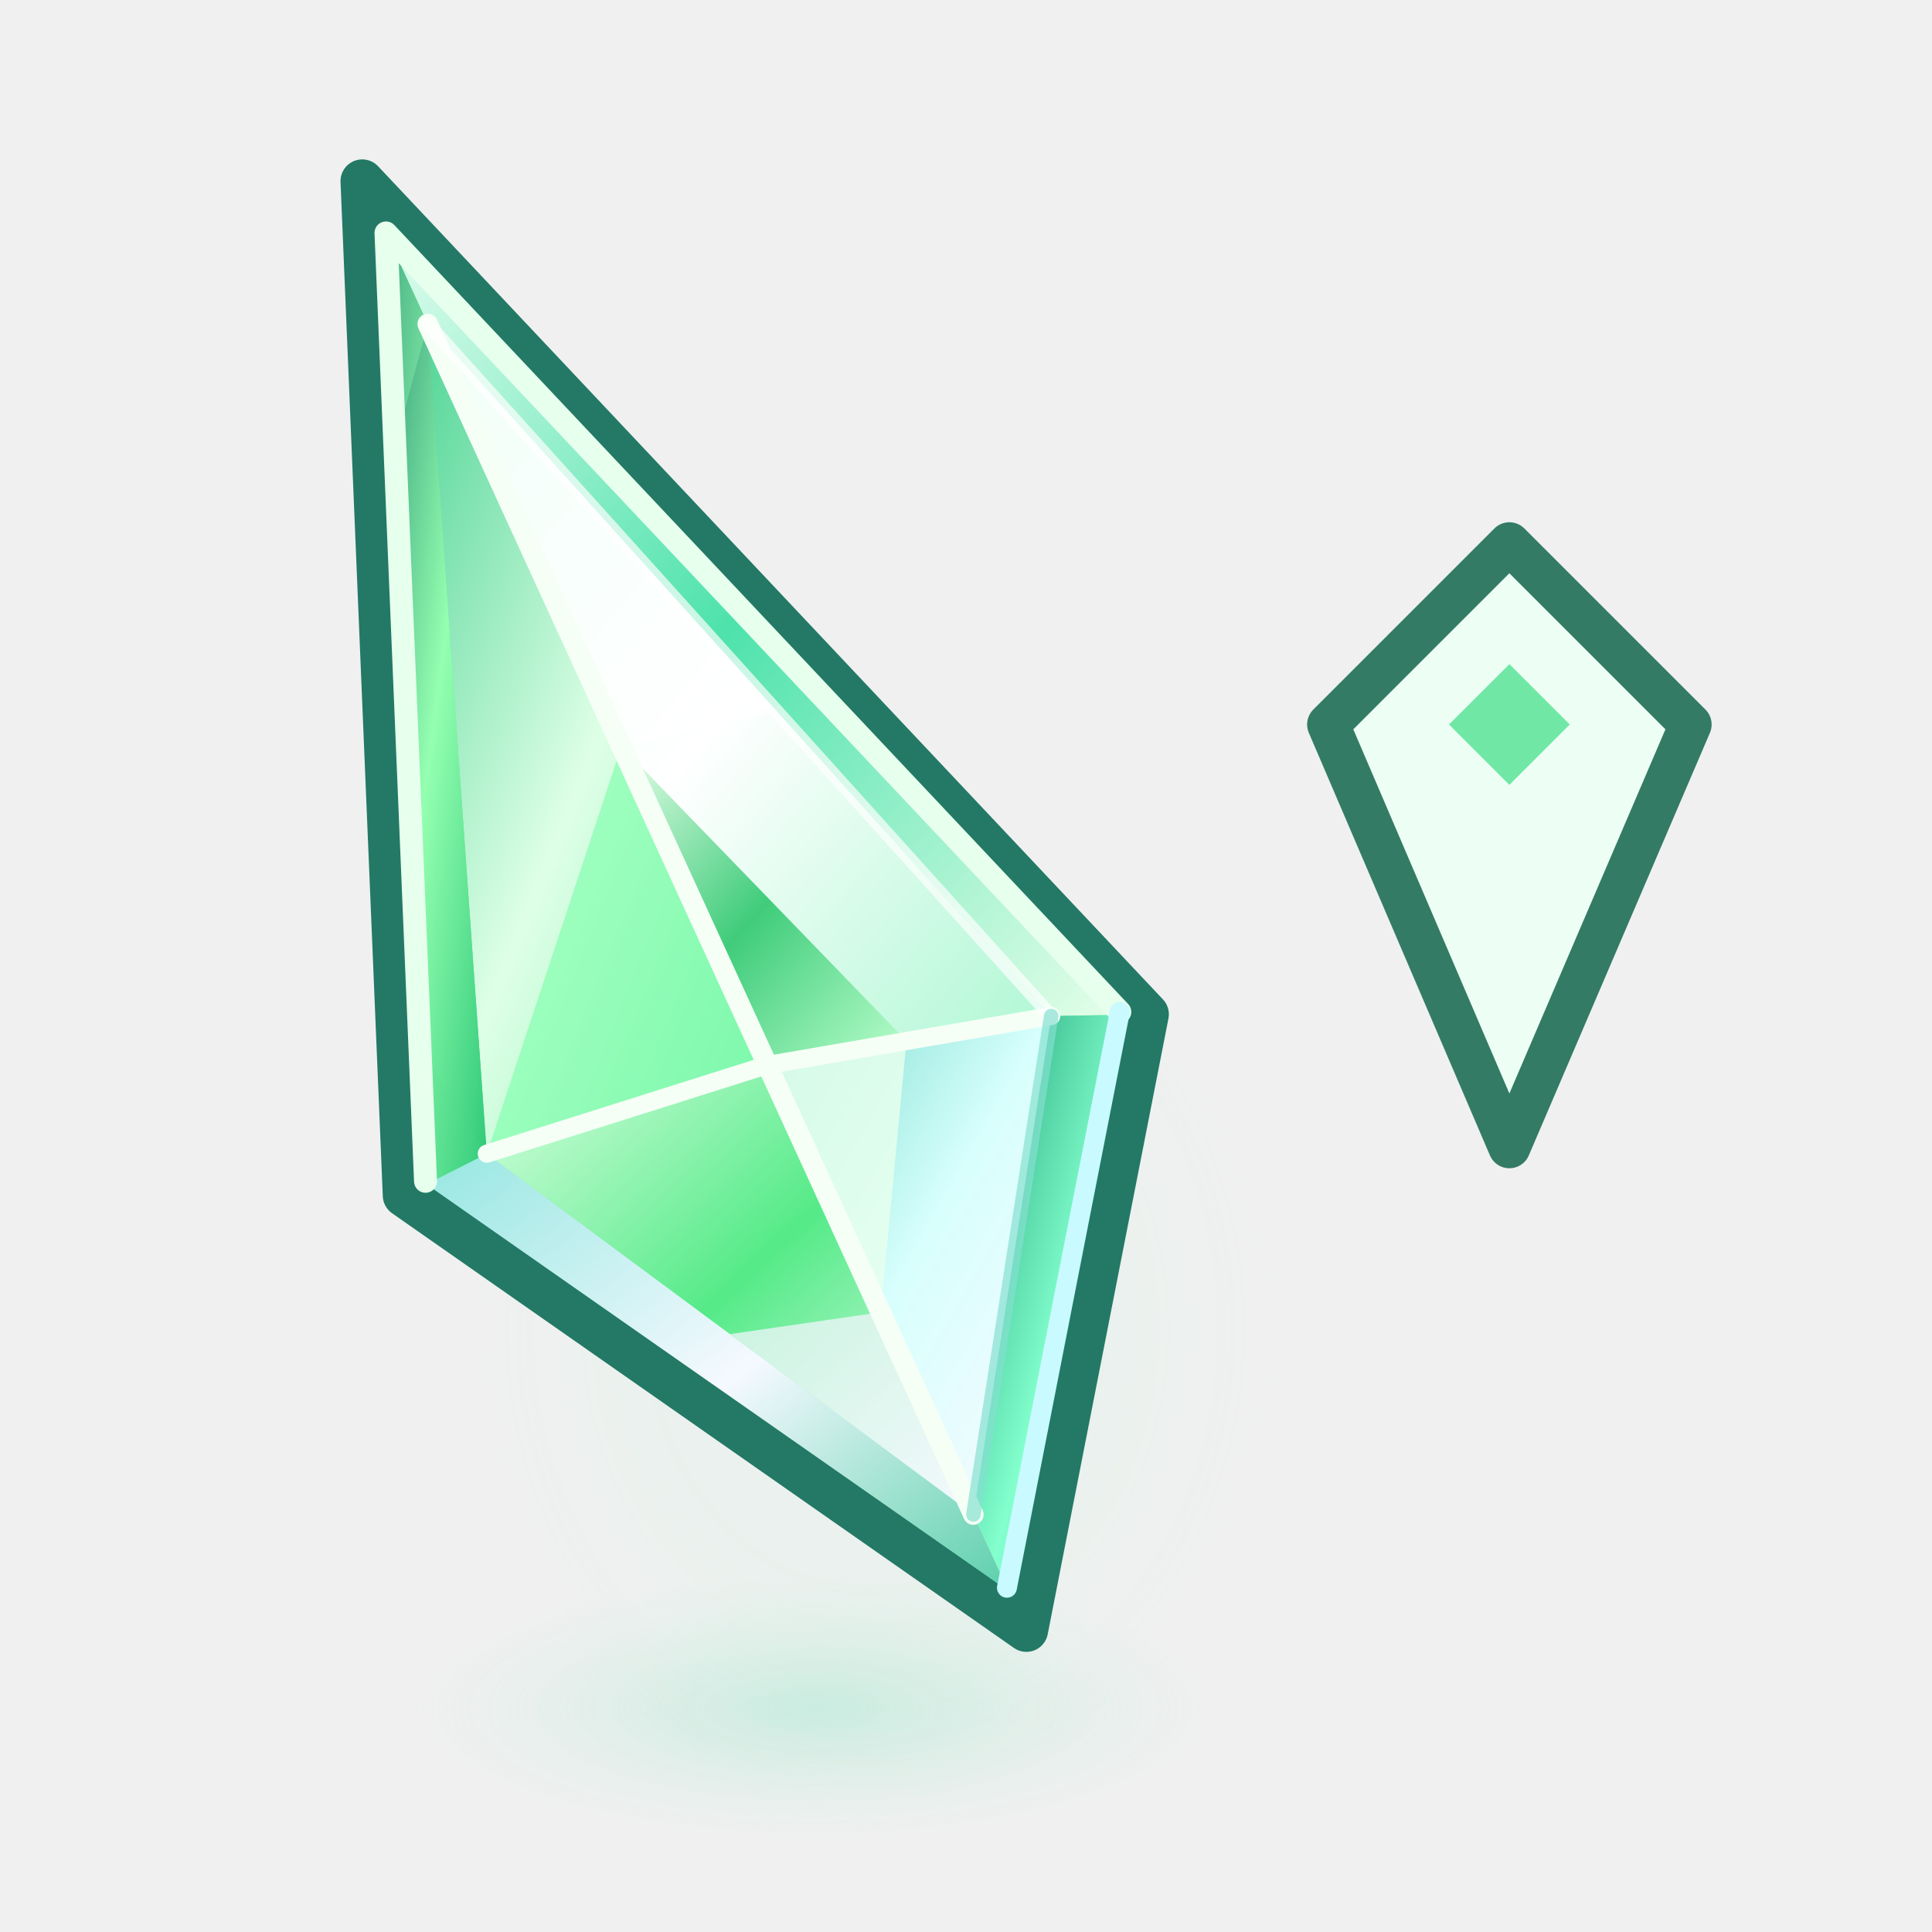
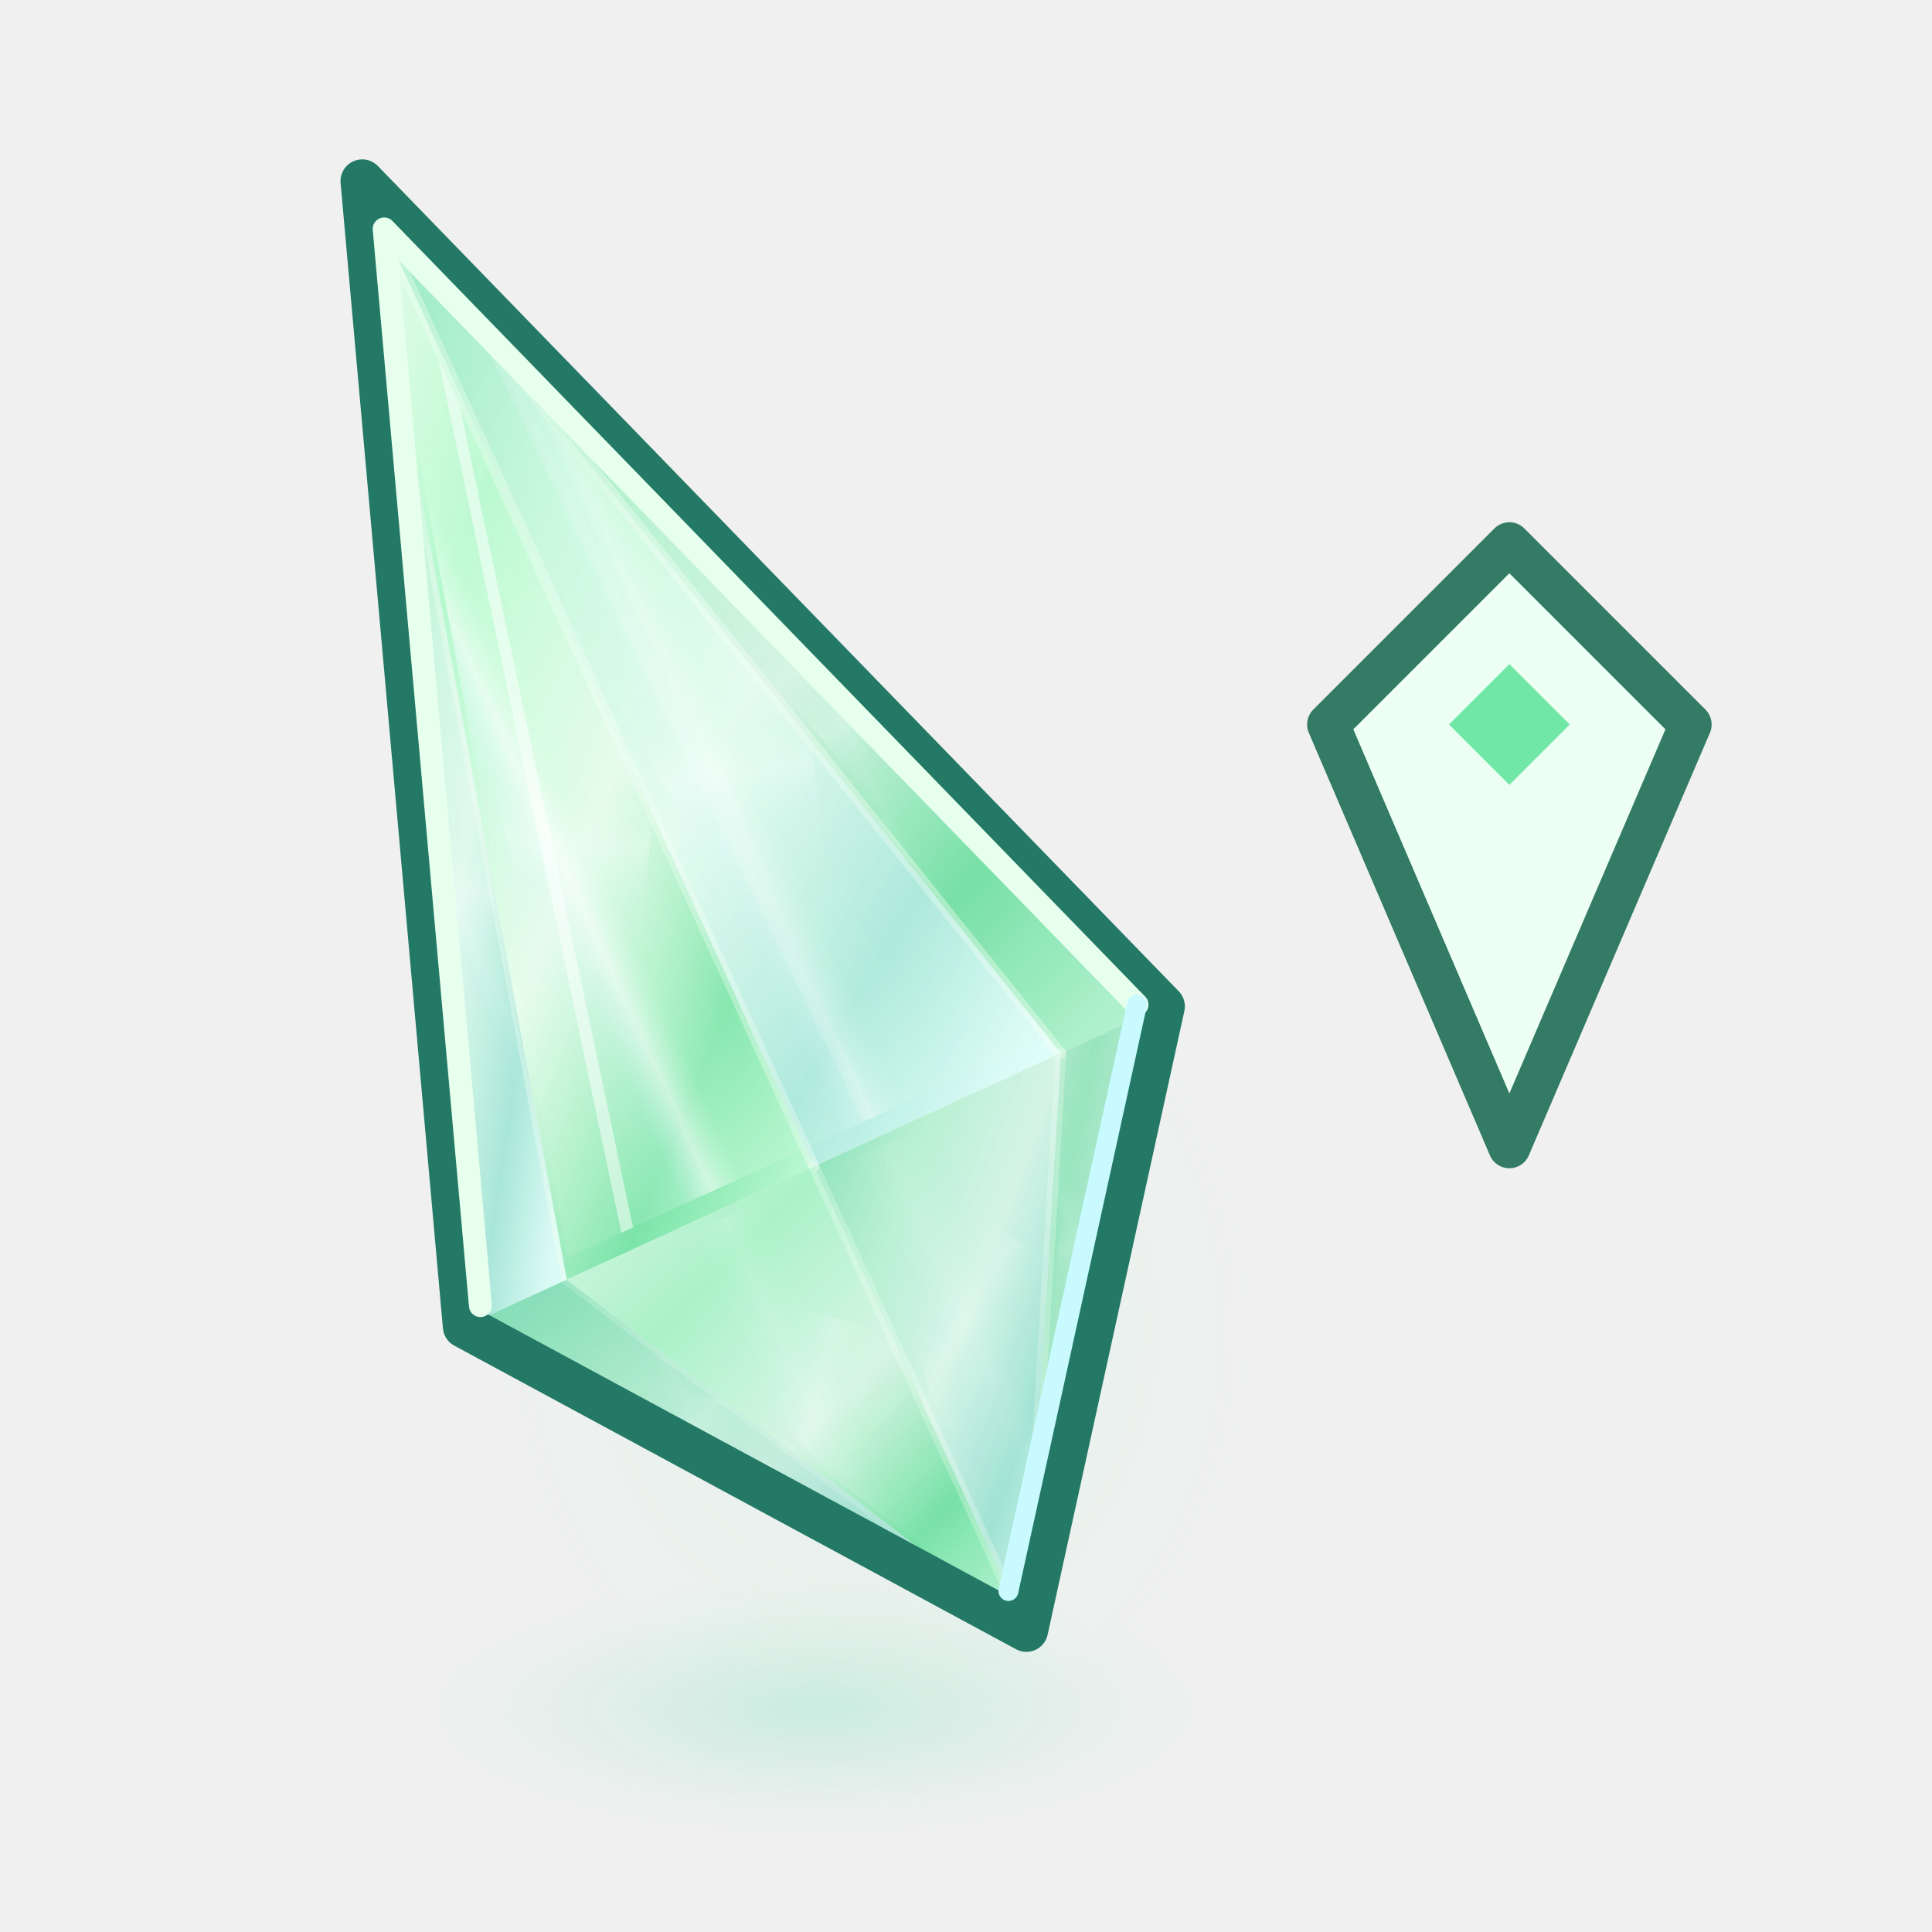
<svg xmlns="http://www.w3.org/2000/svg" width="32" height="32" viewBox="0 0 32 32">
  <defs>
    <linearGradient id="body" x1="0" y1="0" x2="1" y2="1">
      <stop stop-color="#e9fff2" />
      <stop offset=".55" stop-color="#a1faca" />
      <stop offset="1" stop-color="#d8fffe" />
    </linearGradient>
    <linearGradient id="crown" x1="0" y1="0" x2=".8" y2="1">
      <stop stop-color="#b9ffe7" />
      <stop offset=".40" stop-color="#f9fffa" />
      <stop offset=".70" stop-color="#eafff1" />
      <stop offset="1" stop-color="#7df2ab" />
    </linearGradient>
    <linearGradient id="left" x1="0" y1="0" x2="1" y2=".5">
      <stop stop-color="#32a67d" />
      <stop offset=".32" stop-color="#4edc8e" />
      <stop offset=".78" stop-color="#bbffcd" />
      <stop offset="1" stop-color="#e9ffeb" />
    </linearGradient>
    <linearGradient id="right" x1="0" y1="0" x2=".7" y2="1">
      <stop stop-color="#72f0b7" />
      <stop offset=".36" stop-color="#54cba3" />
      <stop offset=".7" stop-color="#d4ffee" />
      <stop offset="1" stop-color="#edf6ff" />
    </linearGradient>
    <linearGradient id="foot" x1="0" y1="0" x2="1" y2="1">
      <stop stop-color="#b1ffc4" />
      <stop offset=".48" stop-color="#51d98d" />
      <stop offset=".52" stop-color="#d8ffe1" />
      <stop offset="1" stop-color="#b4eaee" />
    </linearGradient>
    <linearGradient id="violet" x1="0" y1="0" x2="1" y2="1">
      <stop stop-color="#cbffdb" />
      <stop offset=".5" stop-color="#8ee0e4" />
      <stop offset="1" stop-color="#d0f3ff" />
    </linearGradient>
    <linearGradient id="inner" x1="0" y1="0" x2="1" y2="0">
      <stop stop-color="#34a688" stop-opacity=".7" />
      <stop offset=".5" stop-color="#e0ffe8" stop-opacity=".25" />
      <stop offset="1" stop-color="#fbfffb" stop-opacity=".8" />
    </linearGradient>
    <linearGradient id="refract" x1="0" y1="0" x2="1" y2="1">
      <stop stop-color="#f3fff4" />
      <stop offset=".46" stop-color="#c2ffdd" stop-opacity=".7" />
      <stop offset="1" stop-color="#baecf4" stop-opacity=".4" />
    </linearGradient>
    <linearGradient id="text" x1="0" y1="0" x2="1" y2="0">
      <stop stop-color="#76e7b0" />
      <stop offset=".48" stop-color="#f4fff5" />
      <stop offset="1" stop-color="#a6fff0" />
    </linearGradient>
    <radialGradient id="shadow">
      <stop stop-color="#57dbb1" stop-opacity=".25" />
      <stop offset=".55" stop-color="#6ce2b4" stop-opacity=".10" />
      <stop offset="1" stop-color="#8dedcd" stop-opacity="0" />
    </radialGradient>
    <radialGradient id="halo">
      <stop stop-color="#befffb" stop-opacity=".10" />
      <stop offset=".6" stop-color="#a7ffce" stop-opacity=".07" />
      <stop offset="1" stop-color="#d4ffea" stop-opacity="0" />
    </radialGradient>
    <linearGradient id="edgeIce" x1="0" y1="0" x2="1" y2="1">
      <stop offset="0.0" stop-color="#edfff4" />
      <stop offset="0.5" stop-color="#4ee2ac" />
      <stop offset="1.0" stop-color="#e9ffeb" />
    </linearGradient>
    <linearGradient id="edgeIndigo" x1="0" y1="0" x2="1" y2="1">
      <stop offset="0.0" stop-color="#179b72" />
      <stop offset="0.5" stop-color="#83ffcd" />
      <stop offset="1.0" stop-color="#66c0c6" />
    </linearGradient>
    <linearGradient id="edgeLilac" x1="0" y1="0" x2="1" y2="1">
      <stop offset="0.0" stop-color="#92e6e0" />
      <stop offset="0.5" stop-color="#f5f9ff" />
      <stop offset="1.0" stop-color="#47caa0" />
    </linearGradient>
    <linearGradient id="edgeBlue" x1="0" y1="0" x2="1" y2="1">
      <stop offset="0.0" stop-color="#2d9476" />
      <stop offset="0.5" stop-color="#94ffb0" />
      <stop offset="1.0" stop-color="#31ca7a" />
    </linearGradient>
    <linearGradient id="tableLight" x1="0" y1="0" x2="1" y2="1">
      <stop offset="0.0" stop-color="#d0ffe9" />
      <stop offset="0.5" stop-color="#ffffff" />
      <stop offset="1.0" stop-color="#acf7d2" />
    </linearGradient>
    <linearGradient id="tableBlue" x1="0" y1="0" x2="1" y2="1">
      <stop offset="0.0" stop-color="#52d597" />
      <stop offset="0.5" stop-color="#deffe6" />
      <stop offset="1.0" stop-color="#83edb2" />
    </linearGradient>
    <linearGradient id="tableIce" x1="0" y1="0" x2="1" y2="1">
      <stop offset="0.0" stop-color="#d8ffe0" />
      <stop offset="0.5" stop-color="#55ea88" />
      <stop offset="1.0" stop-color="#f1fff7" />
    </linearGradient>
    <linearGradient id="tableLilac" x1="0" y1="0" x2="1" y2="1">
      <stop offset="0.0" stop-color="#71d9c8" />
      <stop offset="0.5" stop-color="#d8fffd" />
      <stop offset="1.0" stop-color="#f7f9ff" />
    </linearGradient>
    <linearGradient id="reflectedBlue" x1="0" y1="0" x2="1" y2="1">
      <stop offset="0.0" stop-color="#e8ffea" />
      <stop offset="0.5" stop-color="#40cc7b" />
      <stop offset="1.0" stop-color="#bbffcd" />
    </linearGradient>
+     <linearGradient id="depthGlass" x1="0" y1="0" x2=".85" y2="1">
+       <stop stop-color="#38ae94" stop-opacity=".24" />
+       <stop offset=".4" stop-color="#80efaf" stop-opacity=".08" />
+       <stop offset=".72" stop-color="#71d6cc" stop-opacity=".27" />
+       <stop offset="1" stop-color="#d8f4ff" stop-opacity=".13" />
+     </linearGradient>
+     <linearGradient id="iceRefraction" x1="0" y1="0" x2="1" y2=".7">
+       <stop stop-color="#58df99" stop-opacity=".06" />
+       <stop offset=".35" stop-color="#94ffb4" stop-opacity=".36" />
+       <stop offset=".53" stop-color="#f3fff4" stop-opacity=".72" />
+       <stop offset=".65" stop-color="#65eb97" stop-opacity=".22" />
+       <stop offset="1" stop-color="#b9ffd4" stop-opacity="0" />
+     </linearGradient>
+     <linearGradient id="violetRefraction" x1="0" y1="1" x2="1" y2="0">
+       <stop stop-color="#62d5b4" stop-opacity="0" />
+       <stop offset=".35" stop-color="#a6e5ef" stop-opacity=".31" />
+       <stop offset=".52" stop-color="#eaf5ff" stop-opacity=".59" />
+       <stop offset=".7" stop-color="#8ff6b4" stop-opacity=".18" />
+       <stop offset="1" stop-color="#b5ffdb" stop-opacity="0" />
+     </linearGradient>
+     <linearGradient id="clearIce" x1="0" y1="0" x2="1" y2="1">
+       <stop stop-color="#effff0" stop-opacity=".98" />
+       <stop offset=".28" stop-color="#b2facd" stop-opacity=".94" />
+       <stop offset=".55" stop-color="#e7ffed" stop-opacity=".88" />
+       <stop offset=".78" stop-color="#78e5a7" stop-opacity=".96" />
+       <stop offset="1" stop-color="#d1ffe2" stop-opacity=".98" />
+     </linearGradient>
+     <linearGradient id="clearLilac" x1="0" y1="0" x2="1" y2=".85">
+       <stop stop-color="#88e6b9" stop-opacity=".98" />
+       <stop offset=".32" stop-color="#c5fada" stop-opacity=".94" />
+       <stop offset=".58" stop-color="#e8fff4" stop-opacity=".90" />
+       <stop offset=".82" stop-color="#a9e9db" stop-opacity=".96" />
+       <stop offset="1" stop-color="#e3fffb" stop-opacity=".98" />
+     </linearGradient>
  </defs>
  <ellipse cx="13.5" cy="28.3" rx="6.7" ry="2.2" fill="url(#shadow)" stroke="none" stroke-width="0" stroke-linejoin="round" stroke-linecap="round" />
  <ellipse cx="14.5" cy="22" rx="7" ry="8" fill="url(#halo)" stroke="none" stroke-width="0" stroke-linejoin="round" stroke-linecap="round" />
-   <polygon points="6,3 19,16.8 17,27 6.7,19.8" fill="url(#body)" stroke="none" stroke-width="0.7" stroke-linejoin="round" stroke-linecap="round" />
-   <polygon points="6,3 19,16.8 12.71,17.64" fill="url(#crown)" stroke="none" stroke-width="0.7" stroke-linejoin="round" stroke-linecap="round" />
-   <polygon points="19,16.8 17,27 12.71,17.64" fill="url(#right)" stroke="none" stroke-width="0.7" stroke-linejoin="round" stroke-linecap="round" />
-   <polygon points="17,27 6.7,19.8 12.71,17.64" fill="url(#foot)" stroke="none" stroke-width="0.7" stroke-linejoin="round" stroke-linecap="round" />
-   <polygon points="6.7,19.8 6,3 12.71,17.64" fill="url(#left)" stroke="none" stroke-width="0.7" stroke-linejoin="round" stroke-linecap="round" />
-   <polygon points="6,3 19,16.8 17.411,16.829 7.085,5.366" fill="url(#edgeIce)" stroke="none" stroke-width="0.7" stroke-linejoin="round" stroke-linecap="round" />
-   <polygon points="19,16.8 17,27 16.122,25.085 17.411,16.829" fill="url(#edgeIndigo)" stroke="none" stroke-width="0.7" stroke-linejoin="round" stroke-linecap="round" />
-   <polygon points="17,27 6.7,19.8 8.063,19.109 16.122,25.085" fill="url(#edgeLilac)" stroke="none" stroke-width="0.7" stroke-linejoin="round" stroke-linecap="round" />
-   <polygon points="6.7,19.8 6,3 7.085,5.366 8.063,19.109" fill="url(#edgeBlue)" stroke="none" stroke-width="0.7" stroke-linejoin="round" stroke-linecap="round" />
-   <polygon points="7.085,5.366 17.411,16.829 12.71,17.64" fill="url(#tableLight)" stroke="none" stroke-width="0.7" stroke-linejoin="round" stroke-linecap="round" />
-   <polygon points="7.085,5.366 12.71,17.64 8.063,19.109" fill="url(#tableBlue)" stroke="none" stroke-width="0.7" stroke-linejoin="round" stroke-linecap="round" />
-   <polygon points="8.063,19.109 12.71,17.64 16.122,25.085" fill="url(#tableIce)" stroke="none" stroke-width="0.7" stroke-linejoin="round" stroke-linecap="round" />
-   <polygon points="17.411,16.829 16.122,25.085 12.71,17.64" fill="url(#tableLilac)" stroke="none" stroke-width="0.7" stroke-linejoin="round" stroke-linecap="round" />
-   <polygon points="7.085,5.366 10.291,12.362 12.867,11.785" fill="#ffffff" fill-opacity="0.69" stroke="none" stroke-width="0.7" stroke-linejoin="round" stroke-linecap="round" />
-   <polygon points="10.291,12.362 15.014,17.242 12.71,17.64" fill="url(#reflectedBlue)" stroke="none" stroke-width="0.7" stroke-linejoin="round" stroke-linecap="round" />
-   <polygon points="8.063,19.109 10.291,12.362 12.71,17.64" fill="#72ffa4" fill-opacity="0.569" stroke="none" stroke-width="0.7" stroke-linejoin="round" stroke-linecap="round" />
-   <polygon points="12.71,17.64 15.014,17.242 14.587,21.735" fill="#e6ffed" fill-opacity="0.851" stroke="none" stroke-width="0.7" stroke-linejoin="round" stroke-linecap="round" />
-   <polygon points="16.122,25.085 14.587,21.735 12.093,22.097" fill="#f4f6ff" fill-opacity="0.729" stroke="none" stroke-width="0.7" stroke-linejoin="round" stroke-linecap="round" />
-   <polygon points="6.231,8.544 6.574,16.776 8.063,19.109 7.085,5.366" fill="url(#edgeBlue)" stroke="none" stroke-width="0.7" stroke-linejoin="round" stroke-linecap="round" />
-   <polyline points="7.085,5.366 12.71,17.64 16.122,25.085" fill="none" stroke="#f5fff6" stroke-width="0.34" stroke-linejoin="round" stroke-linecap="round" />
-   <polyline points="8.063,19.109 12.71,17.64 17.411,16.829" fill="none" stroke="#f5fff6" stroke-width="0.3" stroke-linejoin="round" stroke-linecap="round" />
-   <polyline points="7.085,5.366 17.411,16.829" fill="none" stroke="#ffffff" stroke-opacity="0.69" stroke-width="0.23" stroke-linejoin="round" stroke-linecap="round" />
-   <polyline points="17.411,16.829 16.122,25.085" fill="none" stroke="#84dfcf" stroke-opacity="0.69" stroke-width="0.24" stroke-linejoin="round" stroke-linecap="round" />
-   <polyline points="6,3 19,16.8 17,27 6.7,19.8 6,3" fill="none" stroke="#237965" stroke-width="0.72" stroke-linejoin="round" stroke-linecap="round" />
-   <polyline points="7.048,19.566 6.393,3.858 18.548,16.761" fill="none" stroke="#e7ffed" stroke-width="0.38" stroke-linejoin="round" stroke-linecap="round" />
-   <polyline points="18.548,16.761 16.678,26.298" fill="none" stroke="#c8faff" stroke-width="0.33" stroke-linejoin="round" stroke-linecap="round" />
+   <polygon points="6,3 19.265,16.669 17.57,17.445" fill="url(#clearIce)" stroke="none" stroke-width="0.7" stroke-linejoin="round" stroke-linecap="round" />
+   <polygon points="6,3 19.265,16.669 17.57,17.445" fill="#34a788" fill-opacity="0.098" stroke="none" stroke-width="0.7" stroke-linejoin="round" stroke-linecap="round" />
+   <polygon points="6.455,3.515 18.991,16.432 17.389,17.166" fill="#effff0" fill-opacity="0.024" stroke="none" stroke-width="0.7" stroke-linejoin="round" stroke-linecap="round" />
+   <defs>
+     <linearGradient id="sheen5" gradientUnits="userSpaceOnUse" x1="13.019" y1="10.249" x2="15.038" y2="13.569">
+       <stop stop-color="#e4ffeb" stop-opacity="0" />
+       <stop offset=".3" stop-color="#d6ffe3" stop-opacity="0.064" />
+       <stop offset=".5" stop-color="#ffffff" stop-opacity="0.212" />
+       <stop offset=".7" stop-color="#dcf9ff" stop-opacity="0.053" />
+       <stop offset="1" stop-color="#dcf9ff" stop-opacity="0" />
+     </linearGradient>
+   </defs>
+   <polygon points="10.216,7.391 14.603,11.911 17.71,17.019 11.048,9.249" fill="url(#sheen5)" />
+   <defs>
+     <linearGradient id="sheen6" gradientUnits="userSpaceOnUse" x1="14.567" y1="11.928" x2="13.526" y2="12.405">
+       <stop stop-color="#e4ffeb" stop-opacity="0" />
+       <stop offset=".3" stop-color="#d6ffe3" stop-opacity="0.024" />
+       <stop offset=".5" stop-color="#ffffff" stop-opacity="0.081" />
+       <stop offset=".7" stop-color="#dcf9ff" stop-opacity="0.02" />
+       <stop offset="1" stop-color="#dcf9ff" stop-opacity="0" />
+     </linearGradient>
+   </defs>
+   <polygon points="6.455,3.515 18.991,16.432 17.389,17.166" fill="url(#sheen6)" />
+   <polyline points="6,3 19.265,16.669" fill="none" stroke="#f4fff5" stroke-opacity="0.286" stroke-width="0.18" stroke-linejoin="round" stroke-linecap="round" />
+   <polyline points="11.473,8.686 14.482,11.786" fill="none" stroke="#9bffc3" stroke-opacity="0" stroke-width="0.8" stroke-linejoin="round" stroke-linecap="round" />
+   <polyline points="11.473,8.686 14.482,11.786" fill="none" stroke="#ffffff" stroke-opacity="0" stroke-width="0.29" stroke-linejoin="round" stroke-linecap="round" />
+   <polygon points="17,27 19.265,16.669 17.57,17.445" fill="url(#clearIce)" stroke="none" stroke-width="0.7" stroke-linejoin="round" stroke-linecap="round" />
+   <polygon points="17,27 19.265,16.669 17.57,17.445" fill="#34a788" fill-opacity="0.231" stroke="none" stroke-width="0.7" stroke-linejoin="round" stroke-linecap="round" />
+   <polygon points="17.052,26.635 19.192,16.872 17.591,17.606" fill="#effff0" fill-opacity="0" stroke="none" stroke-width="0.7" stroke-linejoin="round" stroke-linecap="round" />
+   <defs>
+     <linearGradient id="sheen13" gradientUnits="userSpaceOnUse" x1="18.189" y1="21.53" x2="17.844" y2="19.69">
+       <stop stop-color="#e4ffeb" stop-opacity="0" />
+       <stop offset=".3" stop-color="#d6ffe3" stop-opacity="0.041" />
+       <stop offset=".5" stop-color="#ffffff" stop-opacity="0.137" />
+       <stop offset=".7" stop-color="#dcf9ff" stop-opacity="0.034" />
+       <stop offset="1" stop-color="#dcf9ff" stop-opacity="0" />
+     </linearGradient>
+   </defs>
+   <polygon points="17.694,23.706 18.443,20.289 17.911,17.459 17.278,22.843" fill="url(#sheen13)" />
+   <defs>
+     <linearGradient id="sheen14" gradientUnits="userSpaceOnUse" x1="18.407" y1="20.306" x2="17.366" y2="20.783">
+       <stop stop-color="#e4ffeb" stop-opacity="0" />
+       <stop offset=".3" stop-color="#d6ffe3" stop-opacity="0.024" />
+       <stop offset=".5" stop-color="#ffffff" stop-opacity="0.08" />
+       <stop offset=".7" stop-color="#dcf9ff" stop-opacity="0.02" />
+       <stop offset="1" stop-color="#dcf9ff" stop-opacity="0" />
+     </linearGradient>
+   </defs>
+   <polygon points="17.052,26.635 19.192,16.872 17.591,17.606" fill="url(#sheen14)" />
+   <polyline points="17,27 19.265,16.669" fill="none" stroke="#f4fff5" stroke-opacity="0.157" stroke-width="0.18" stroke-linejoin="round" stroke-linecap="round" />
+   <polyline points="17.909,22.727 18.422,20.384" fill="none" stroke="#9bffc3" stroke-opacity="0" stroke-width="0.8" stroke-linejoin="round" stroke-linecap="round" />
+   <polyline points="17.909,22.727 18.422,20.384" fill="none" stroke="#ffffff" stroke-opacity="0" stroke-width="0.29" stroke-linejoin="round" stroke-linecap="round" />
+   <polygon points="6,3 9.389,21.195 7.695,21.971" fill="url(#clearLilac)" stroke="none" stroke-width="0.7" stroke-linejoin="round" stroke-linecap="round" />
+   <polygon points="6,3 9.389,21.195 7.695,21.971" fill="#34a788" fill-opacity="0.047" stroke="none" stroke-width="0.7" stroke-linejoin="round" stroke-linecap="round" />
+   <polygon points="6.093,3.681 9.296,20.875 7.695,21.609" fill="#effff0" fill-opacity="0.051" stroke="none" stroke-width="0.7" stroke-linejoin="round" stroke-linecap="round" />
+   <defs>
+     <linearGradient id="sheen21" gradientUnits="userSpaceOnUse" x1="7.785" y1="12.648" x2="7.681" y2="16.941">
+       <stop stop-color="#e4ffeb" stop-opacity="0" />
+       <stop offset=".3" stop-color="#d6ffe3" stop-opacity="0.074" />
+       <stop offset=".5" stop-color="#ffffff" stop-opacity="0.247" />
+       <stop offset=".7" stop-color="#dcf9ff" stop-opacity="0.062" />
+       <stop offset="1" stop-color="#dcf9ff" stop-opacity="0" />
+     </linearGradient>
+   </defs>
+   <polygon points="7.054,8.84 8.175,14.857 8.015,21.462 6.766,11.211" fill="url(#sheen21)" />
+   <defs>
+     <linearGradient id="sheen22" gradientUnits="userSpaceOnUse" x1="8.139" y1="14.874" x2="7.098" y2="15.351">
+       <stop stop-color="#e4ffeb" stop-opacity="0" />
+       <stop offset=".3" stop-color="#d6ffe3" stop-opacity="0.03" />
+       <stop offset=".5" stop-color="#ffffff" stop-opacity="0.101" />
+       <stop offset=".7" stop-color="#dcf9ff" stop-opacity="0.025" />
+       <stop offset="1" stop-color="#dcf9ff" stop-opacity="0" />
+     </linearGradient>
+   </defs>
+   <polygon points="6.093,3.681 9.296,20.875 7.695,21.609" fill="url(#sheen22)" />
+   <polyline points="6,3 9.389,21.195" fill="none" stroke="#f4fff5" stroke-opacity="0.341" stroke-width="0.18" stroke-linejoin="round" stroke-linecap="round" />
+   <polyline points="7.375,10.565 8.144,14.691" fill="none" stroke="#9bffc3" stroke-opacity="0" stroke-width="0.8" stroke-linejoin="round" stroke-linecap="round" />
+   <polyline points="7.375,10.565 8.144,14.691" fill="none" stroke="#ffffff" stroke-opacity="0" stroke-width="0.29" stroke-linejoin="round" stroke-linecap="round" />
+   <polygon points="17,27 9.389,21.195 7.695,21.971" fill="url(#clearLilac)" stroke="none" stroke-width="0.7" stroke-linejoin="round" stroke-linecap="round" />
+   <polygon points="17,27 9.389,21.195 7.695,21.971" fill="#34a788" fill-opacity="0.184" stroke="none" stroke-width="0.7" stroke-linejoin="round" stroke-linecap="round" />
+   <polygon points="16.69,26.801 9.498,21.316 7.897,22.049" fill="#effff0" fill-opacity="0.004" stroke="none" stroke-width="0.7" stroke-linejoin="round" stroke-linecap="round" />
+   <defs>
+     <linearGradient id="sheen29" gradientUnits="userSpaceOnUse" x1="12.956" y1="23.928" x2="10.487" y2="23.062">
+       <stop stop-color="#e4ffeb" stop-opacity="0" />
+       <stop offset=".3" stop-color="#d6ffe3" stop-opacity="0.049" />
+       <stop offset=".5" stop-color="#ffffff" stop-opacity="0.163" />
+       <stop offset=".7" stop-color="#dcf9ff" stop-opacity="0.041" />
+       <stop offset="1" stop-color="#dcf9ff" stop-opacity="0" />
+     </linearGradient>
+   </defs>
+   <polygon points="14.532,25.156 12.015,23.235 8.217,21.902 12.997,24.805" fill="url(#sheen29)" />
+   <defs>
+     <linearGradient id="sheen30" gradientUnits="userSpaceOnUse" x1="11.979" y1="23.252" x2="10.938" y2="23.729">
+       <stop stop-color="#e4ffeb" stop-opacity="0" />
+       <stop offset=".3" stop-color="#d6ffe3" stop-opacity="0.024" />
+       <stop offset=".5" stop-color="#ffffff" stop-opacity="0.08" />
+       <stop offset=".7" stop-color="#dcf9ff" stop-opacity="0.02" />
+       <stop offset="1" stop-color="#dcf9ff" stop-opacity="0" />
+     </linearGradient>
+   </defs>
+   <polygon points="16.69,26.801 9.498,21.316 7.897,22.049" fill="url(#sheen30)" />
+   <polyline points="17,27 9.389,21.195" fill="none" stroke="#f4fff5" stroke-opacity="0.2" stroke-width="0.18" stroke-linejoin="round" stroke-linecap="round" />
+   <polyline points="13.811,24.605 12.085,23.289" fill="none" stroke="#9bffc3" stroke-opacity="0" stroke-width="0.8" stroke-linejoin="round" stroke-linecap="round" />
+   <polyline points="13.811,24.605 12.085,23.289" fill="none" stroke="#ffffff" stroke-opacity="0" stroke-width="0.29" stroke-linejoin="round" stroke-linecap="round" />
+   <polygon points="6,3 17.57,17.445 13.48,19.32" fill="url(#clearLilac)" stroke="none" stroke-width="0.7" stroke-linejoin="round" stroke-linecap="round" />
+   <polygon points="6,3 17.57,17.445 13.48,19.32" fill="#34a788" fill-opacity="0.016" stroke="none" stroke-width="0.7" stroke-linejoin="round" stroke-linecap="round" />
+   <polygon points="6.349,3.564 17.283,17.215 13.418,18.986" fill="#effff0" fill-opacity="0.086" stroke="none" stroke-width="0.7" stroke-linejoin="round" stroke-linecap="round" />
+   <defs>
+     <linearGradient id="sheen37" gradientUnits="userSpaceOnUse" x1="12.116" y1="10.756" x2="12.593" y2="14.782">
+       <stop stop-color="#e4ffeb" stop-opacity="0" />
+       <stop offset=".3" stop-color="#d6ffe3" stop-opacity="0.071" />
+       <stop offset=".5" stop-color="#ffffff" stop-opacity="0.238" />
+       <stop offset=".7" stop-color="#dcf9ff" stop-opacity="0.06" />
+       <stop offset="1" stop-color="#dcf9ff" stop-opacity="0" />
+     </linearGradient>
+   </defs>
+   <polygon points="9.63,7.659 13.456,12.437 14.191,18.632 9.318,10.041" fill="url(#sheen37)" />
+   <defs>
+     <linearGradient id="sheen38" gradientUnits="userSpaceOnUse" x1="13.248" y1="12.533" x2="10.735" y2="13.684">
+       <stop stop-color="#e4ffeb" stop-opacity="0" />
+       <stop offset=".3" stop-color="#d6ffe3" stop-opacity="0.097" />
+       <stop offset=".5" stop-color="#ffffff" stop-opacity="0.325" />
+       <stop offset=".7" stop-color="#dcf9ff" stop-opacity="0.081" />
+       <stop offset="1" stop-color="#dcf9ff" stop-opacity="0" />
+     </linearGradient>
+   </defs>
+   <polygon points="6.349,3.564 17.283,17.215 13.418,18.986" fill="url(#sheen38)" />
+   <polygon points="7.989,5.612 8.536,6.294 14.5,18.49 14.307,18.579" fill="#ffffff" fill-opacity="0.122" stroke="none" stroke-width="0.7" stroke-linejoin="round" stroke-linecap="round" />
+   <polyline points="6,3 17.57,17.445" fill="none" stroke="#f4fff5" stroke-opacity="0.392" stroke-width="0.18" stroke-linejoin="round" stroke-linecap="round" />
+   <polyline points="11.179,9.594 13.803,12.87" fill="none" stroke="#9bffc3" stroke-opacity="0" stroke-width="0.8" stroke-linejoin="round" stroke-linecap="round" />
+   <polyline points="11.179,9.594 13.803,12.87" fill="none" stroke="#ffffff" stroke-opacity="0" stroke-width="0.29" stroke-linejoin="round" stroke-linecap="round" />
+   <polygon points="17,27 17.57,17.445 13.48,19.32" fill="url(#clearLilac)" stroke="none" stroke-width="0.7" stroke-linejoin="round" stroke-linecap="round" />
+   <polygon points="17,27 17.57,17.445 13.48,19.32" fill="#34a788" fill-opacity="0.106" stroke="none" stroke-width="0.7" stroke-linejoin="round" stroke-linecap="round" />
+   <polygon points="16.946,26.684 17.485,17.655 13.62,19.426" fill="#effff0" fill-opacity="0.02" stroke="none" stroke-width="0.7" stroke-linejoin="round" stroke-linecap="round" />
+   <defs>
+     <linearGradient id="sheen46" gradientUnits="userSpaceOnUse" x1="17.235" y1="21.924" x2="15.347" y2="20.791">
+       <stop stop-color="#e4ffeb" stop-opacity="0" />
+       <stop offset=".3" stop-color="#d6ffe3" stop-opacity="0.056" />
+       <stop offset=".5" stop-color="#ffffff" stop-opacity="0.187" />
+       <stop offset=".7" stop-color="#dcf9ff" stop-opacity="0.047" />
+       <stop offset="1" stop-color="#dcf9ff" stop-opacity="0" />
+     </linearGradient>
+   </defs>
+   <polygon points="17.108,23.975 17.296,20.815 14.393,19.072 15.549,23.636" fill="url(#sheen46)" />
+   <defs>
+     <linearGradient id="sheen47" gradientUnits="userSpaceOnUse" x1="17.088" y1="20.911" x2="14.575" y2="22.062">
+       <stop stop-color="#e4ffeb" stop-opacity="0" />
+       <stop offset=".3" stop-color="#d6ffe3" stop-opacity="0.029" />
+       <stop offset=".5" stop-color="#ffffff" stop-opacity="0.097" />
+       <stop offset=".7" stop-color="#dcf9ff" stop-opacity="0.024" />
+       <stop offset="1" stop-color="#dcf9ff" stop-opacity="0" />
+     </linearGradient>
+   </defs>
+   <polygon points="16.946,26.684 17.485,17.655 13.62,19.426" fill="url(#sheen47)" />
+   <polyline points="17,27 17.57,17.445" fill="none" stroke="#f4fff5" stroke-opacity="0.275" stroke-width="0.18" stroke-linejoin="round" stroke-linecap="round" />
+   <polyline points="17.184,22.696 17.313,20.529" fill="none" stroke="#9bffc3" stroke-opacity="0" stroke-width="0.8" stroke-linejoin="round" stroke-linecap="round" />
+   <polyline points="17.184,22.696 17.313,20.529" fill="none" stroke="#ffffff" stroke-opacity="0" stroke-width="0.29" stroke-linejoin="round" stroke-linecap="round" />
+   <polygon points="6,3 13.48,19.32 9.389,21.195" fill="url(#clearIce)" stroke="none" stroke-width="0.7" stroke-linejoin="round" stroke-linecap="round" />
+   <polygon points="6,3 13.48,19.32 9.389,21.195" fill="#34a788" fill-opacity="0.004" stroke="none" stroke-width="0.7" stroke-linejoin="round" stroke-linecap="round" />
+   <polygon points="6.199,3.633 13.268,19.055 9.402,20.827" fill="#effff0" fill-opacity="0.106" stroke="none" stroke-width="0.7" stroke-linejoin="round" stroke-linecap="round" />
+   <defs>
+     <linearGradient id="sheen54" gradientUnits="userSpaceOnUse" x1="9.929" y1="11.758" x2="9.527" y2="16.188">
+       <stop stop-color="#e4ffeb" stop-opacity="0" />
+       <stop offset=".3" stop-color="#d6ffe3" stop-opacity="0.074" />
+       <stop offset=".5" stop-color="#ffffff" stop-opacity="0.247" />
+       <stop offset=".7" stop-color="#dcf9ff" stop-opacity="0.062" />
+       <stop offset="1" stop-color="#dcf9ff" stop-opacity="0" />
+     </linearGradient>
+   </defs>
+   <polygon points="8.32,8.259 10.794,13.657 10.175,20.473 7.545,10.854" fill="url(#sheen54)" />
+   <defs>
+     <linearGradient id="sheen55" gradientUnits="userSpaceOnUse" x1="10.585" y1="13.753" x2="8.073" y2="14.905">
+       <stop stop-color="#e4ffeb" stop-opacity="0" />
+       <stop offset=".3" stop-color="#d6ffe3" stop-opacity="0.163" />
+       <stop offset=".5" stop-color="#ffffff" stop-opacity="0.544" />
+       <stop offset=".7" stop-color="#dcf9ff" stop-opacity="0.136" />
+       <stop offset="1" stop-color="#dcf9ff" stop-opacity="0" />
+     </linearGradient>
+   </defs>
+   <polygon points="6.199,3.633 13.268,19.055 9.402,20.827" fill="url(#sheen55)" />
+   <polygon points="7.26,5.946 7.613,6.717 10.485,20.331 10.291,20.419" fill="#ffffff" fill-opacity="0.506" stroke="none" stroke-width="0.7" stroke-linejoin="round" stroke-linecap="round" />
+   <polyline points="6,3 13.48,19.32" fill="none" stroke="#f4fff5" stroke-opacity="0.412" stroke-width="0.18" stroke-linejoin="round" stroke-linecap="round" />
+   <polyline points="9.322,10.445 11.018,14.146" fill="none" stroke="#9bffc3" stroke-opacity="0" stroke-width="0.8" stroke-linejoin="round" stroke-linecap="round" />
+   <polyline points="9.322,10.445 11.018,14.146" fill="none" stroke="#ffffff" stroke-opacity="0" stroke-width="0.29" stroke-linejoin="round" stroke-linecap="round" />
+   <polygon points="17,27 13.48,19.32 9.389,21.195" fill="url(#clearIce)" stroke="none" stroke-width="0.7" stroke-linejoin="round" stroke-linecap="round" />
+   <polygon points="17,27 13.48,19.32 9.389,21.195" fill="#34a788" fill-opacity="0.09" stroke="none" stroke-width="0.7" stroke-linejoin="round" stroke-linecap="round" />
+   <polygon points="16.796,26.753 13.47,19.495 9.604,21.267" fill="#effff0" fill-opacity="0.024" stroke="none" stroke-width="0.7" stroke-linejoin="round" stroke-linecap="round" />
+   <defs>
+     <linearGradient id="sheen63" gradientUnits="userSpaceOnUse" x1="15.048" y1="22.926" x2="12.281" y2="22.196">
+       <stop stop-color="#e4ffeb" stop-opacity="0" />
+       <stop offset=".3" stop-color="#d6ffe3" stop-opacity="0.059" />
+       <stop offset=".5" stop-color="#ffffff" stop-opacity="0.196" />
+       <stop offset=".7" stop-color="#dcf9ff" stop-opacity="0.049" />
+       <stop offset="1" stop-color="#dcf9ff" stop-opacity="0" />
+     </linearGradient>
+   </defs>
+   <polygon points="15.798,24.576 14.634,22.035 10.377,20.913 13.775,24.449" fill="url(#sheen63)" />
+   <defs>
+     <linearGradient id="sheen64" gradientUnits="userSpaceOnUse" x1="14.425" y1="22.131" x2="11.913" y2="23.283">
+       <stop stop-color="#e4ffeb" stop-opacity="0" />
+       <stop offset=".3" stop-color="#d6ffe3" stop-opacity="0.036" />
+       <stop offset=".5" stop-color="#ffffff" stop-opacity="0.119" />
+       <stop offset=".7" stop-color="#dcf9ff" stop-opacity="0.03" />
+       <stop offset="1" stop-color="#dcf9ff" stop-opacity="0" />
+     </linearGradient>
+   </defs>
+   <polygon points="16.796,26.753 13.47,19.495 9.604,21.267" fill="url(#sheen64)" />
+   <polyline points="17,27 13.48,19.32" fill="none" stroke="#f4fff5" stroke-opacity="0.294" stroke-width="0.18" stroke-linejoin="round" stroke-linecap="round" />
+   <polyline points="15.327,23.547 14.528,21.805" fill="none" stroke="#9bffc3" stroke-opacity="0" stroke-width="0.8" stroke-linejoin="round" stroke-linecap="round" />
+   <polyline points="15.327,23.547 14.528,21.805" fill="none" stroke="#ffffff" stroke-opacity="0" stroke-width="0.29" stroke-linejoin="round" stroke-linecap="round" />
+   <polyline points="6,3 19.265,16.669 17,27 7.695,21.971 6,3" fill="none" stroke="#237965" stroke-width="0.72" stroke-linejoin="round" stroke-linecap="round" />
+   <polyline points="7.957,21.625 6.363,3.792 18.832,16.64" fill="none" stroke="#e7ffed" stroke-width="0.38" stroke-linejoin="round" stroke-linecap="round" />
+   <polyline points="18.832,16.64 16.703,26.352" fill="none" stroke="#c8faff" stroke-width="0.33" stroke-linejoin="round" stroke-linecap="round" />
+   <polygon points="7.035,5.619 7.843,7.382 10.444,20.053 9.928,20.29" fill="#dcffe4" fill-opacity="0" stroke="none" stroke-width="0.7" stroke-linejoin="round" stroke-linecap="round" />
+   <polygon points="7.305,6.207 7.574,6.794 10.296,20.121 10.076,20.222" fill="#ffffff" fill-opacity="0" stroke="none" stroke-width="0.7" stroke-linejoin="round" stroke-linecap="round" />
+   <polyline points="7.439,6.501 10.186,20.172" fill="none" stroke="#ffffff" stroke-opacity="0" stroke-width="0.24" stroke-linejoin="round" stroke-linecap="round" />
  <polygon points="25,9 28,12 25,19 22,12" fill="#edfff4" stroke="#337b65" stroke-width="0.7" stroke-linejoin="round" stroke-linecap="round" />
  <polygon points="25,11 26,12 25,13 24,12" fill="#70e7a5" stroke="none" stroke-width="0.7" stroke-linejoin="round" stroke-linecap="round" />
</svg>
